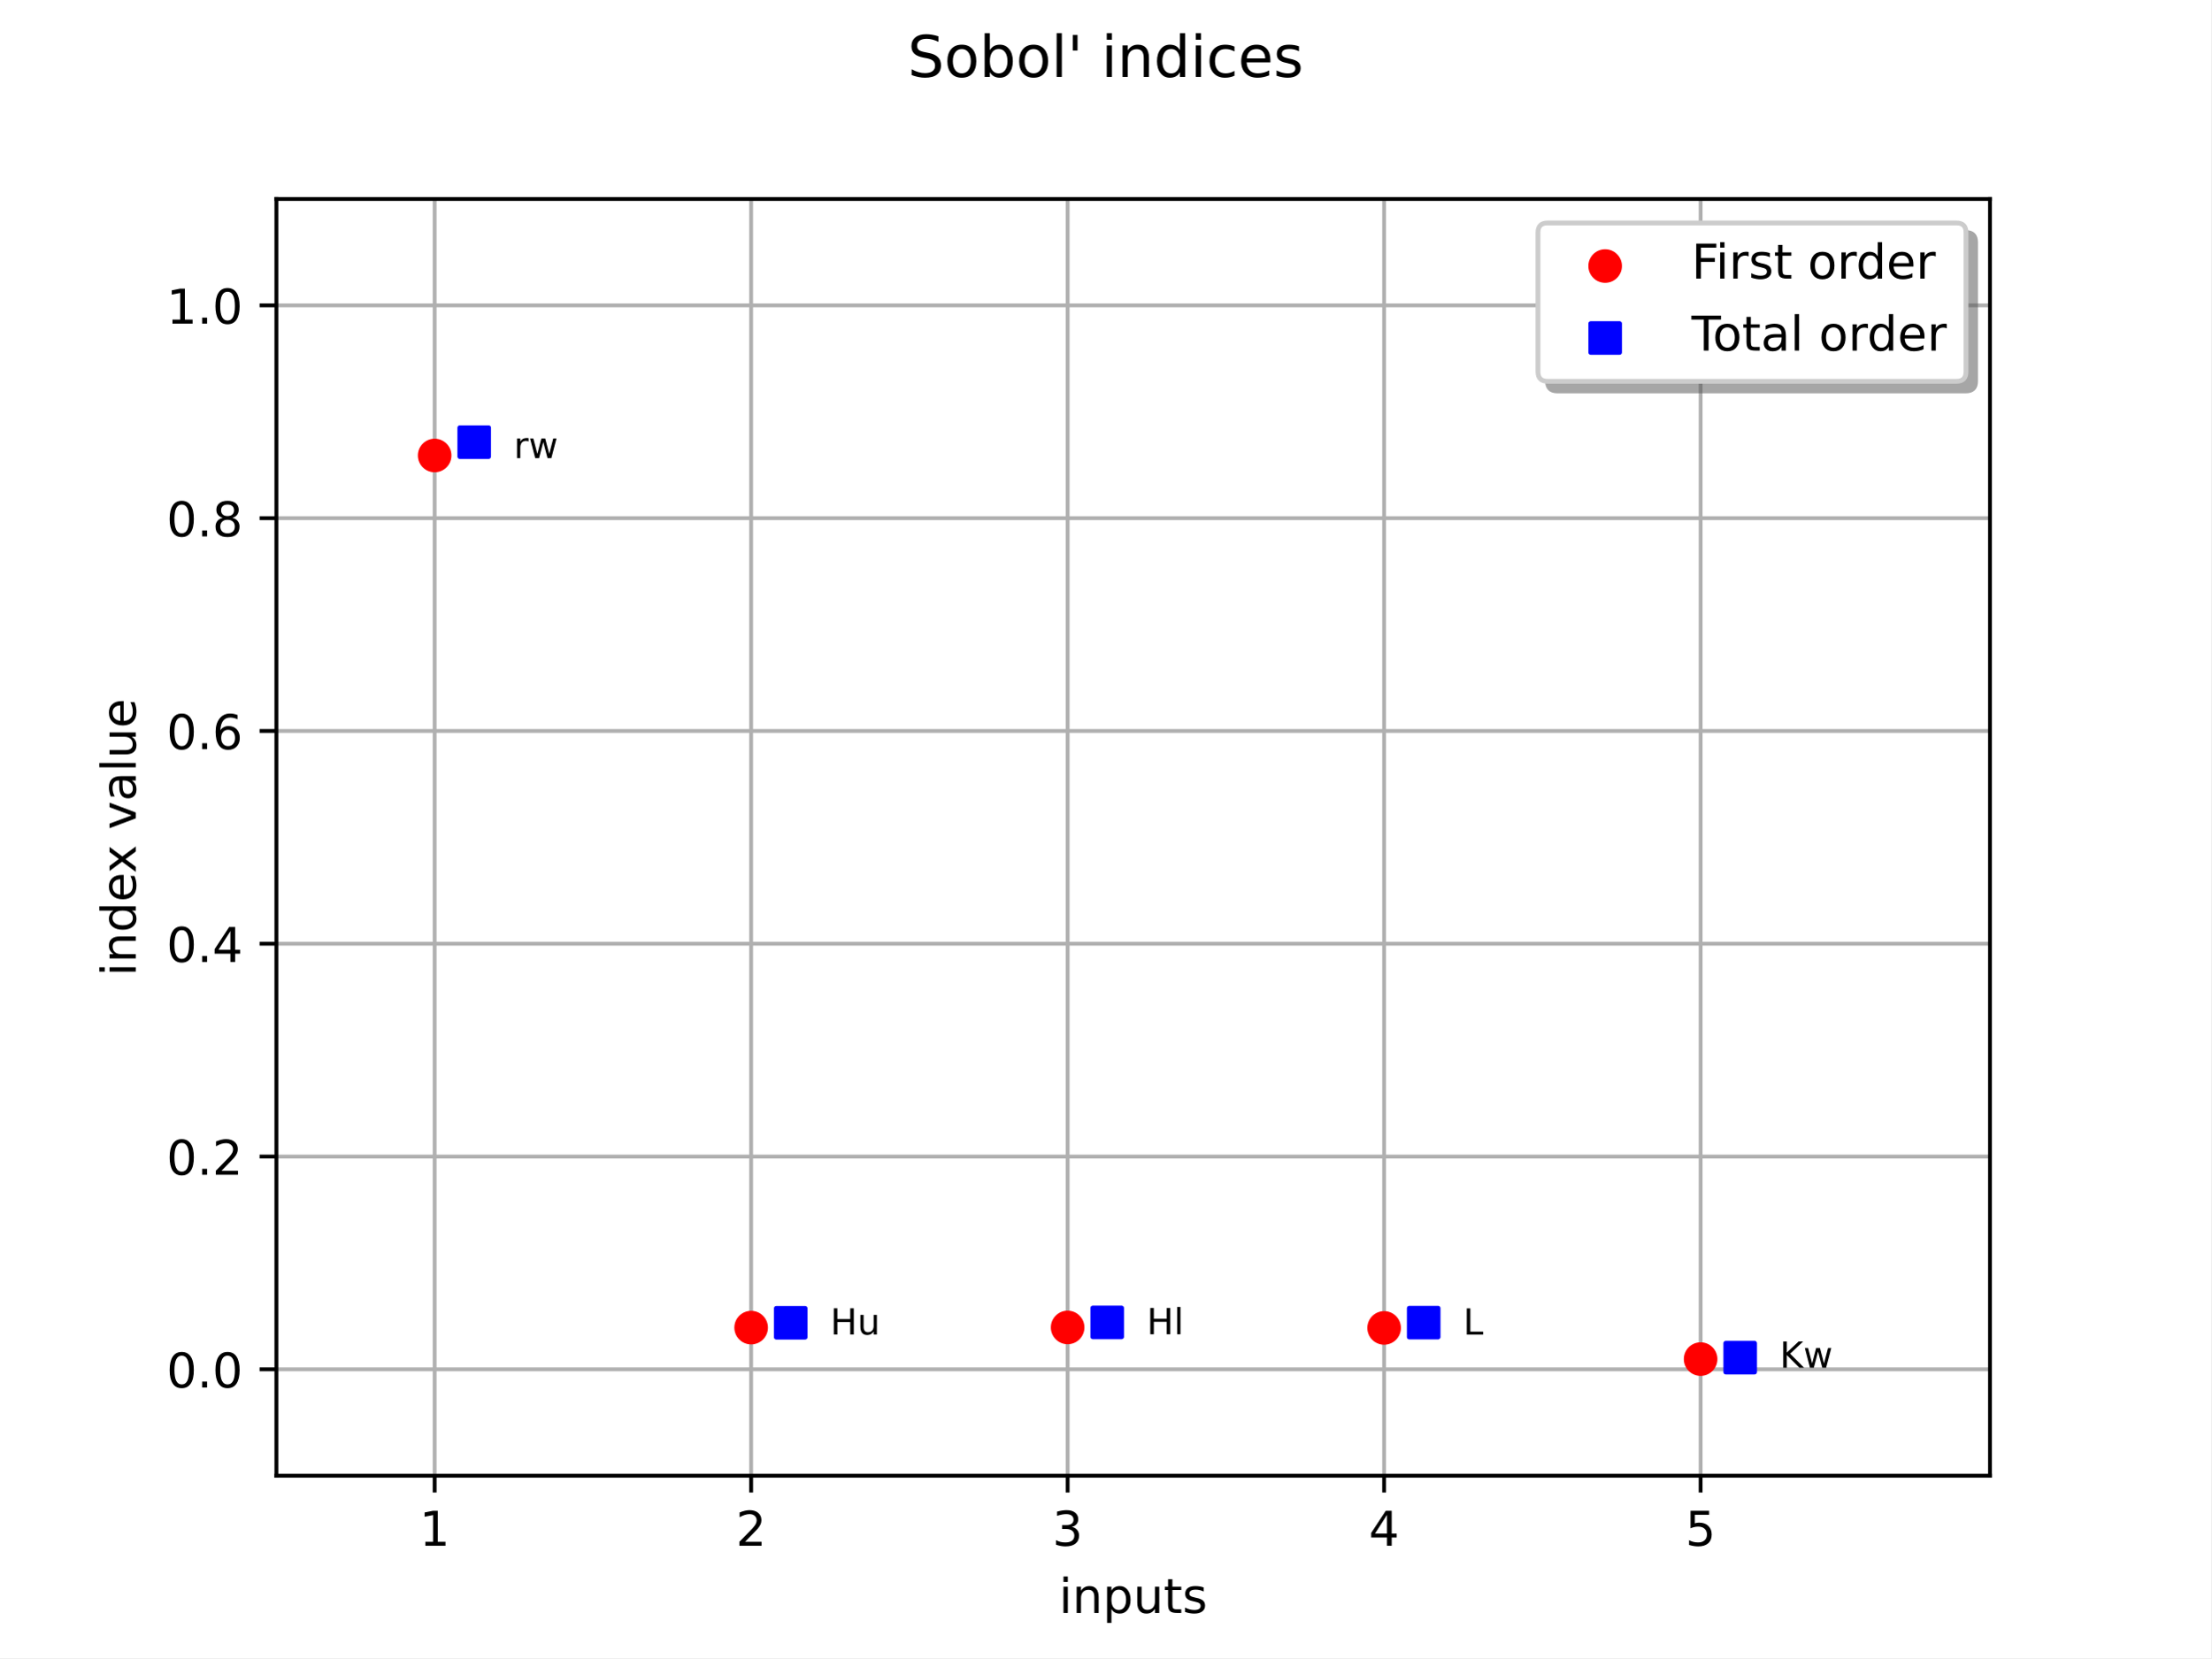
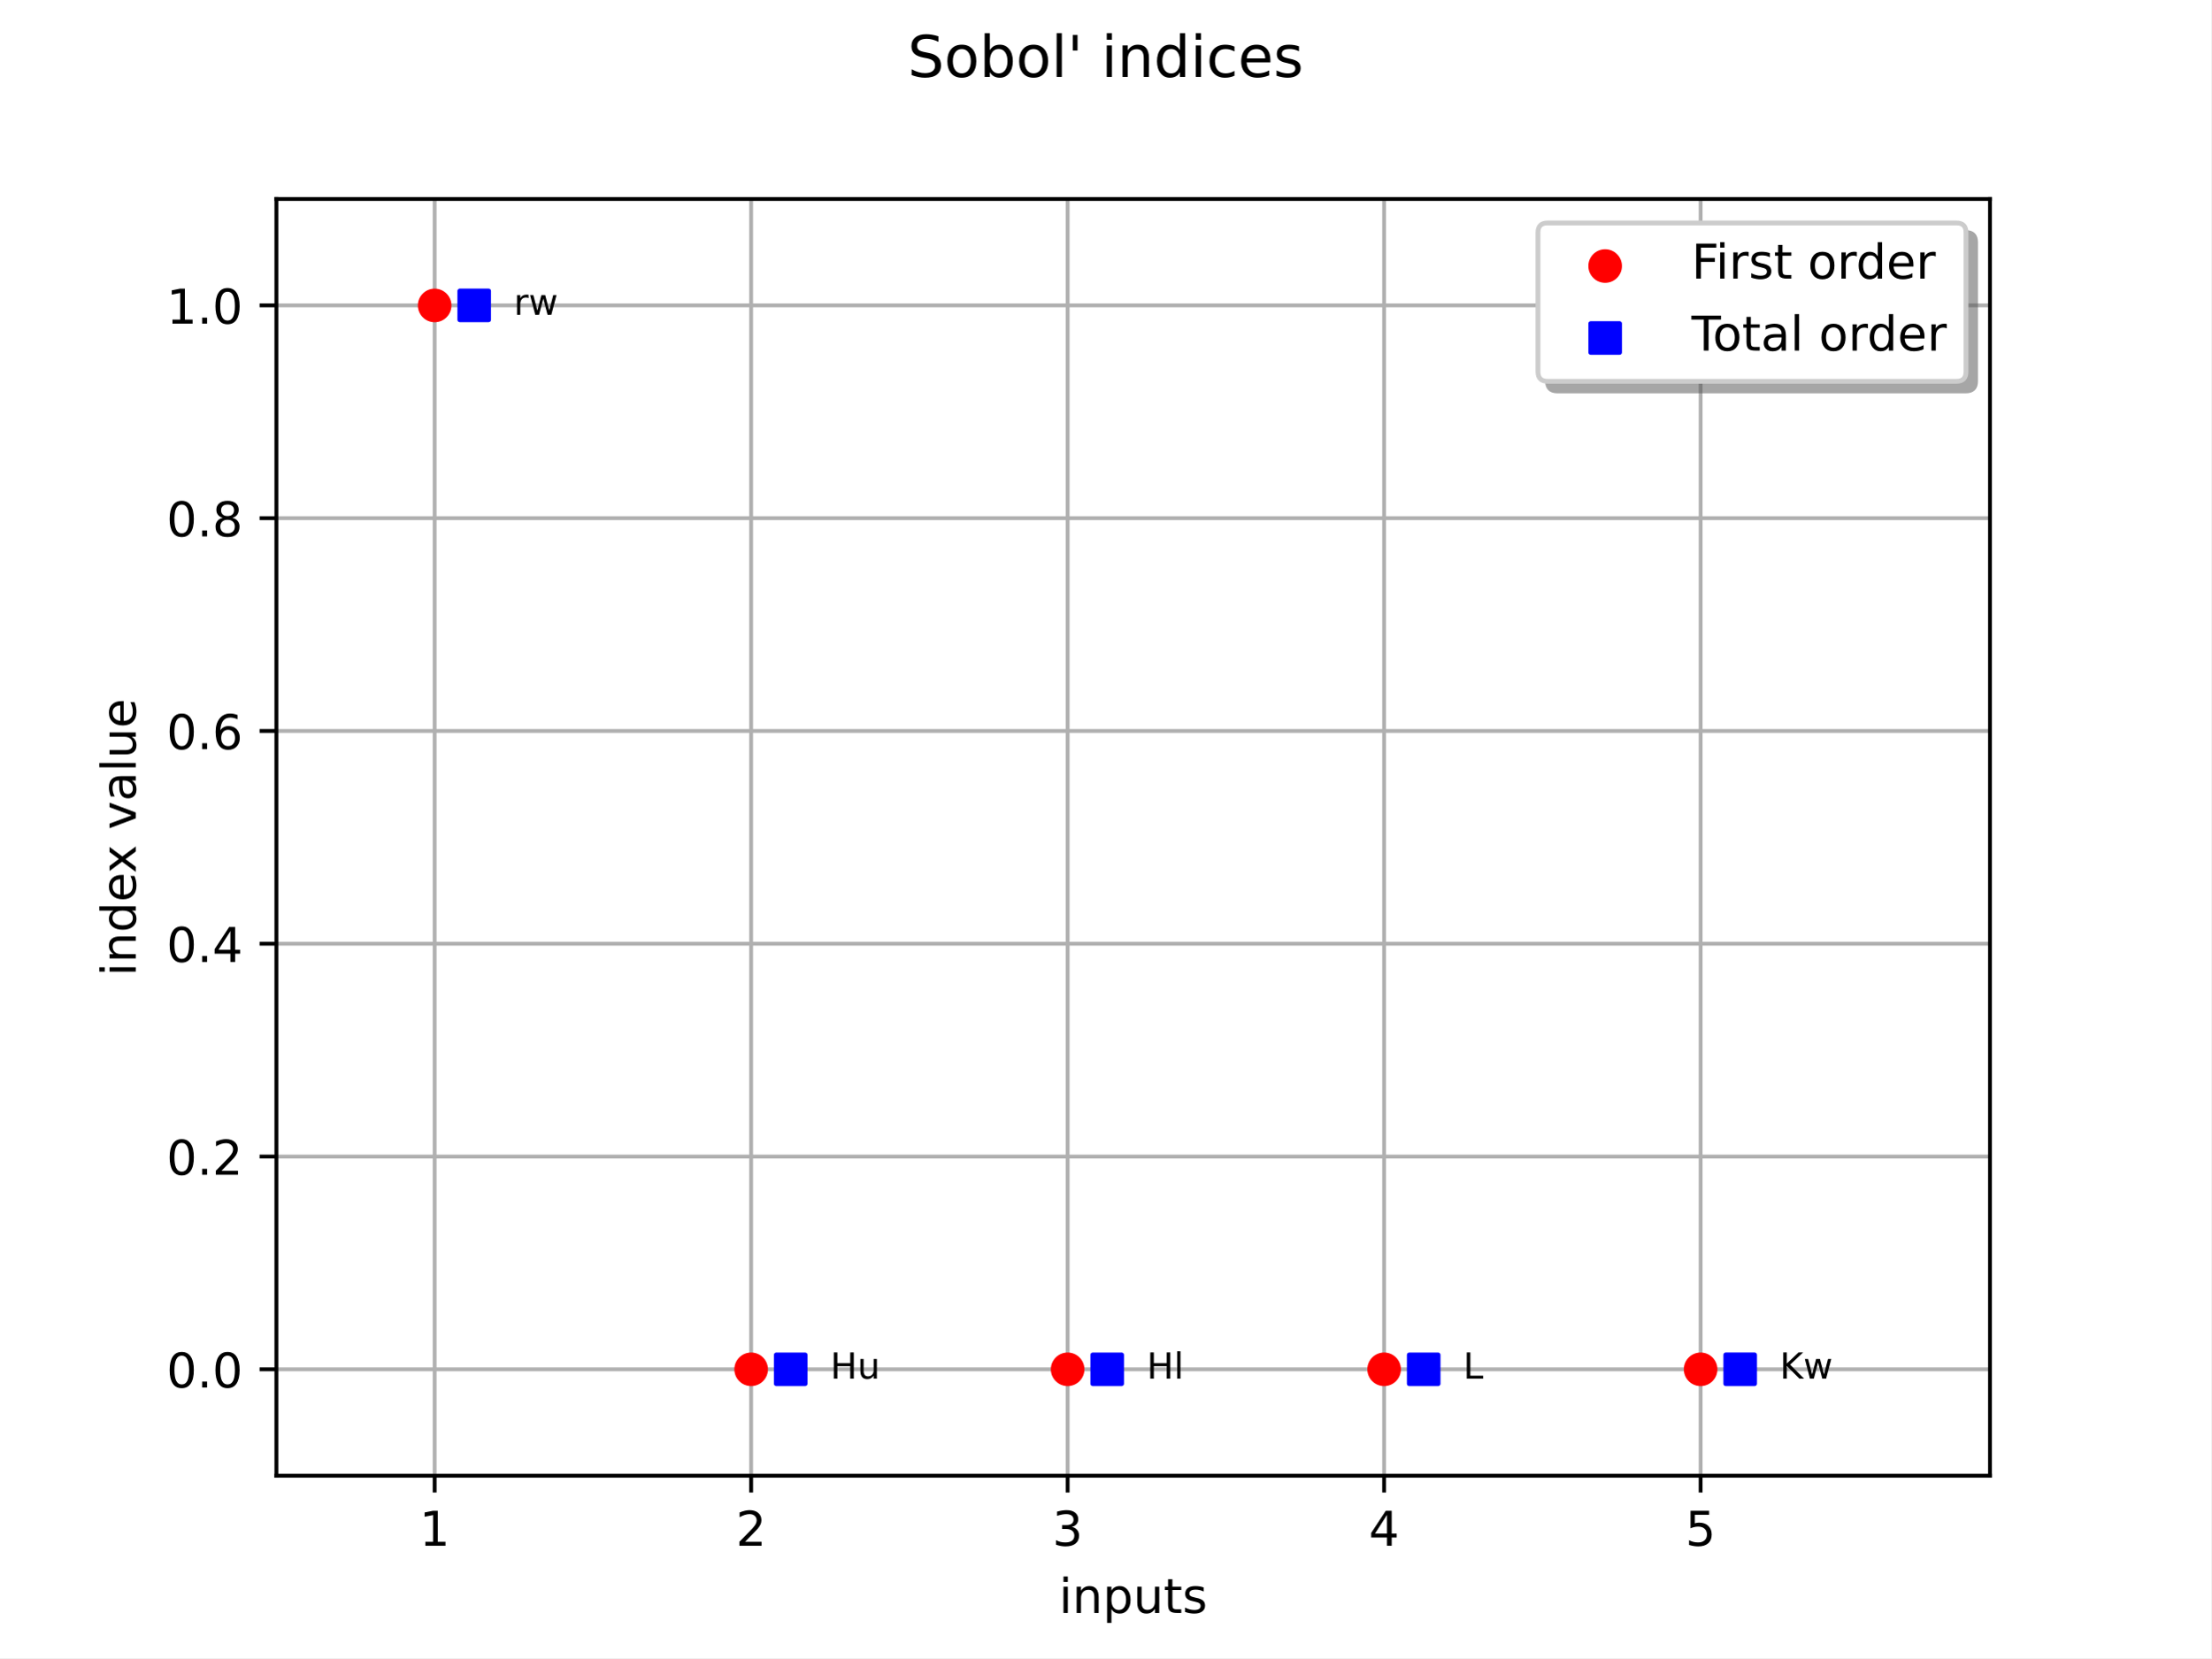
<svg xmlns="http://www.w3.org/2000/svg" xmlns:xlink="http://www.w3.org/1999/xlink" width="460.8pt" height="345.6pt" viewBox="0 0 460.8 345.6" version="1.1">
  <defs>
    <style type="text/css">*{stroke-linejoin: round; stroke-linecap: butt}</style>
  </defs>
  <g id="figure_1">
    <g id="patch_1">
      <path d="M 0 345.6  L 460.8 345.6  L 460.8 0  L 0 0  z " style="fill: #ffffff" />
    </g>
    <g id="axes_1">
      <g id="patch_2">
        <path d="M 57.6 307.584  L 414.72 307.584  L 414.72 41.472  L 57.6 41.472  z " style="fill: #ffffff" />
      </g>
      <g id="matplotlib.axis_1">
        <g id="xtick_1">
          <g id="line2d_1">
            <path d="M 90.579 307.584  L 90.579 41.472  " clip-path="url(#pece686282c)" style="fill: none; stroke: #b0b0b0; stroke-width: 0.8; stroke-linecap: square" />
          </g>
          <g id="line2d_2">
            <defs>
              <path id="m4a92d99fee" d="M 0 0  L 0 3.5  " style="stroke: #000000; stroke-width: 0.8" />
            </defs>
            <g>
              <use xlink:href="#m4a92d99fee" x="90.579" y="307.584" style="stroke: #000000; stroke-width: 0.8" />
            </g>
          </g>
          <g id="text_1">
            <g transform="translate(87.39817 322.1817) scale(0.1 -0.1)">
              <defs>
                <path id="DejaVuSans-14" d="M 794 531  L 1825 531  L 1825 4091  L 703 3866  L 703 4441  L 1819 4666  L 2450 4666  L 2450 531  L 3481 531  L 3481 0  L 794 0  L 794 531  z " transform="scale(0.015625)" />
              </defs>
              <use xlink:href="#DejaVuSans-14" />
            </g>
          </g>
        </g>
        <g id="xtick_2">
          <g id="line2d_3">
            <path d="M 156.538 307.584  L 156.538 41.472  " clip-path="url(#pece686282c)" style="fill: none; stroke: #b0b0b0; stroke-width: 0.8; stroke-linecap: square" />
          </g>
          <g id="line2d_4">
            <g>
              <use xlink:href="#m4a92d99fee" x="156.538" y="307.584" style="stroke: #000000; stroke-width: 0.8" />
            </g>
          </g>
          <g id="text_2">
            <g transform="translate(153.357 322.1817) scale(0.1 -0.1)">
              <defs>
                <path id="DejaVuSans-15" d="M 1228 531  L 3431 531  L 3431 0  L 469 0  L 469 531  Q 828 903 1448 1529  Q 2069 2156 2228 2338  Q 2531 2678 2651 2914  Q 2772 3150 2772 3378  Q 2772 3750 2511 3984  Q 2250 4219 1831 4219  Q 1534 4219 1204 4116  Q 875 4013 500 3803  L 500 4441  Q 881 4594 1212 4672  Q 1544 4750 1819 4750  Q 2544 4750 2975 4387  Q 3406 4025 3406 3419  Q 3406 3131 3298 2873  Q 3191 2616 2906 2266  Q 2828 2175 2409 1742  Q 1991 1309 1228 531  z " transform="scale(0.015625)" />
              </defs>
              <use xlink:href="#DejaVuSans-15" />
            </g>
          </g>
        </g>
        <g id="xtick_3">
          <g id="line2d_5">
            <path d="M 222.497 307.584  L 222.497 41.472  " clip-path="url(#pece686282c)" style="fill: none; stroke: #b0b0b0; stroke-width: 0.8; stroke-linecap: square" />
          </g>
          <g id="line2d_6">
            <g>
              <use xlink:href="#m4a92d99fee" x="222.497" y="307.584" style="stroke: #000000; stroke-width: 0.8" />
            </g>
          </g>
          <g id="text_3">
            <g transform="translate(219.3158 322.1817) scale(0.1 -0.1)">
              <defs>
                <path id="DejaVuSans-16" d="M 2597 2516  Q 3050 2419 3304 2112  Q 3559 1806 3559 1356  Q 3559 666 3084 287  Q 2609 -91 1734 -91  Q 1441 -91 1130 -33  Q 819 25 488 141  L 488 750  Q 750 597 1062 519  Q 1375 441 1716 441  Q 2309 441 2620 675  Q 2931 909 2931 1356  Q 2931 1769 2642 2001  Q 2353 2234 1838 2234  L 1294 2234  L 1294 2753  L 1863 2753  Q 2328 2753 2575 2939  Q 2822 3125 2822 3475  Q 2822 3834 2567 4026  Q 2313 4219 1838 4219  Q 1578 4219 1281 4162  Q 984 4106 628 3988  L 628 4550  Q 988 4650 1302 4700  Q 1616 4750 1894 4750  Q 2613 4750 3031 4423  Q 3450 4097 3450 3541  Q 3450 3153 3228 2886  Q 3006 2619 2597 2516  z " transform="scale(0.015625)" />
              </defs>
              <use xlink:href="#DejaVuSans-16" />
            </g>
          </g>
        </g>
        <g id="xtick_4">
          <g id="line2d_7">
            <path d="M 288.456 307.584  L 288.456 41.472  " clip-path="url(#pece686282c)" style="fill: none; stroke: #b0b0b0; stroke-width: 0.8; stroke-linecap: square" />
          </g>
          <g id="line2d_8">
            <g>
              <use xlink:href="#m4a92d99fee" x="288.456" y="307.584" style="stroke: #000000; stroke-width: 0.8" />
            </g>
          </g>
          <g id="text_4">
            <g transform="translate(285.2747 322.1817) scale(0.1 -0.1)">
              <defs>
                <path id="DejaVuSans-17" d="M 2419 4116  L 825 1625  L 2419 1625  L 2419 4116  z M 2253 4666  L 3047 4666  L 3047 1625  L 3713 1625  L 3713 1100  L 3047 1100  L 3047 0  L 2419 0  L 2419 1100  L 313 1100  L 313 1709  L 2253 4666  z " transform="scale(0.015625)" />
              </defs>
              <use xlink:href="#DejaVuSans-17" />
            </g>
          </g>
        </g>
        <g id="xtick_5">
          <g id="line2d_9">
            <path d="M 354.415 307.584  L 354.415 41.472  " clip-path="url(#pece686282c)" style="fill: none; stroke: #b0b0b0; stroke-width: 0.8; stroke-linecap: square" />
          </g>
          <g id="line2d_10">
            <g>
              <use xlink:href="#m4a92d99fee" x="354.415" y="307.584" style="stroke: #000000; stroke-width: 0.8" />
            </g>
          </g>
          <g id="text_5">
            <g transform="translate(351.2335 322.1817) scale(0.1 -0.1)">
              <defs>
                <path id="DejaVuSans-18" d="M 691 4666  L 3169 4666  L 3169 4134  L 1269 4134  L 1269 2991  Q 1406 3038 1543 3061  Q 1681 3084 1819 3084  Q 2600 3084 3056 2656  Q 3513 2228 3513 1497  Q 3513 744 3044 326  Q 2575 -91 1722 -91  Q 1428 -91 1123 -41  Q 819 9 494 109  L 494 744  Q 775 591 1075 516  Q 1375 441 1709 441  Q 2250 441 2565 725  Q 2881 1009 2881 1497  Q 2881 1984 2565 2268  Q 2250 2553 1709 2553  Q 1456 2553 1204 2497  Q 953 2441 691 2322  L 691 4666  z " transform="scale(0.015625)" />
              </defs>
              <use xlink:href="#DejaVuSans-18" />
            </g>
          </g>
        </g>
        <g id="text_6">
          <g transform="translate(220.6944 336.1824) scale(0.1 -0.1)">
            <defs>
              <path id="DejaVuSans-4c" d="M 603 3500  L 1178 3500  L 1178 0  L 603 0  L 603 3500  z M 603 4863  L 1178 4863  L 1178 4134  L 603 4134  L 603 4863  z " transform="scale(0.015625)" />
              <path id="DejaVuSans-51" d="M 3513 2113  L 3513 0  L 2938 0  L 2938 2094  Q 2938 2591 2744 2837  Q 2550 3084 2163 3084  Q 1697 3084 1428 2787  Q 1159 2491 1159 1978  L 1159 0  L 581 0  L 581 3500  L 1159 3500  L 1159 2956  Q 1366 3272 1645 3428  Q 1925 3584 2291 3584  Q 2894 3584 3203 3211  Q 3513 2838 3513 2113  z " transform="scale(0.015625)" />
              <path id="DejaVuSans-53" d="M 1159 525  L 1159 -1331  L 581 -1331  L 581 3500  L 1159 3500  L 1159 2969  Q 1341 3281 1617 3432  Q 1894 3584 2278 3584  Q 2916 3584 3314 3078  Q 3713 2572 3713 1747  Q 3713 922 3314 415  Q 2916 -91 2278 -91  Q 1894 -91 1617 61  Q 1341 213 1159 525  z M 3116 1747  Q 3116 2381 2855 2742  Q 2594 3103 2138 3103  Q 1681 3103 1420 2742  Q 1159 2381 1159 1747  Q 1159 1113 1420 752  Q 1681 391 2138 391  Q 2594 391 2855 752  Q 3116 1113 3116 1747  z " transform="scale(0.015625)" />
              <path id="DejaVuSans-58" d="M 544 1381  L 544 3500  L 1119 3500  L 1119 1403  Q 1119 906 1312 657  Q 1506 409 1894 409  Q 2359 409 2629 706  Q 2900 1003 2900 1516  L 2900 3500  L 3475 3500  L 3475 0  L 2900 0  L 2900 538  Q 2691 219 2414 64  Q 2138 -91 1772 -91  Q 1169 -91 856 284  Q 544 659 544 1381  z M 1991 3584  L 1991 3584  z " transform="scale(0.015625)" />
              <path id="DejaVuSans-57" d="M 1172 4494  L 1172 3500  L 2356 3500  L 2356 3053  L 1172 3053  L 1172 1153  Q 1172 725 1289 603  Q 1406 481 1766 481  L 2356 481  L 2356 0  L 1766 0  Q 1100 0 847 248  Q 594 497 594 1153  L 594 3053  L 172 3053  L 172 3500  L 594 3500  L 594 4494  L 1172 4494  z " transform="scale(0.015625)" />
              <path id="DejaVuSans-56" d="M 2834 3397  L 2834 2853  Q 2591 2978 2328 3040  Q 2066 3103 1784 3103  Q 1356 3103 1142 2972  Q 928 2841 928 2578  Q 928 2378 1081 2264  Q 1234 2150 1697 2047  L 1894 2003  Q 2506 1872 2764 1633  Q 3022 1394 3022 966  Q 3022 478 2636 193  Q 2250 -91 1575 -91  Q 1294 -91 989 -36  Q 684 19 347 128  L 347 722  Q 666 556 975 473  Q 1284 391 1588 391  Q 1994 391 2212 530  Q 2431 669 2431 922  Q 2431 1156 2273 1281  Q 2116 1406 1581 1522  L 1381 1569  Q 847 1681 609 1914  Q 372 2147 372 2553  Q 372 3047 722 3315  Q 1072 3584 1716 3584  Q 2034 3584 2315 3537  Q 2597 3491 2834 3397  z " transform="scale(0.015625)" />
            </defs>
            <use xlink:href="#DejaVuSans-4c" />
            <use xlink:href="#DejaVuSans-51" transform="translate(27.78125 0)" />
            <use xlink:href="#DejaVuSans-53" transform="translate(91.15625 0)" />
            <use xlink:href="#DejaVuSans-58" transform="translate(154.6406 0)" />
            <use xlink:href="#DejaVuSans-57" transform="translate(218.0156 0)" />
            <use xlink:href="#DejaVuSans-56" transform="translate(257.2188 0)" />
          </g>
        </g>
      </g>
      <g id="matplotlib.axis_2">
        <g id="ytick_1">
          <g id="line2d_11">
            <path d="M 57.6 285.408  L 414.72 285.408  " clip-path="url(#pece686282c)" style="fill: none; stroke: #b0b0b0; stroke-width: 0.8; stroke-linecap: square" />
          </g>
          <g id="line2d_12">
            <defs>
              <path id="mb3cb5c074b" d="M 0 0  L -3.5 0  " style="stroke: #000000; stroke-width: 0.8" />
            </defs>
            <g>
              <use xlink:href="#mb3cb5c074b" x="57.6" y="285.408" style="stroke: #000000; stroke-width: 0.8" />
            </g>
          </g>
          <g id="text_7">
            <g transform="translate(34.69687 289.2068) scale(0.1 -0.1)">
              <defs>
                <path id="DejaVuSans-13" d="M 2034 4250  Q 1547 4250 1301 3770  Q 1056 3291 1056 2328  Q 1056 1369 1301 889  Q 1547 409 2034 409  Q 2525 409 2770 889  Q 3016 1369 3016 2328  Q 3016 3291 2770 3770  Q 2525 4250 2034 4250  z M 2034 4750  Q 2819 4750 3233 4129  Q 3647 3509 3647 2328  Q 3647 1150 3233 529  Q 2819 -91 2034 -91  Q 1250 -91 836 529  Q 422 1150 422 2328  Q 422 3509 836 4129  Q 1250 4750 2034 4750  z " transform="scale(0.015625)" />
                <path id="DejaVuSans-11" d="M 684 794  L 1344 794  L 1344 0  L 684 0  L 684 794  z " transform="scale(0.015625)" />
              </defs>
              <use xlink:href="#DejaVuSans-13" />
              <use xlink:href="#DejaVuSans-11" transform="translate(63.625 0)" />
              <use xlink:href="#DejaVuSans-13" transform="translate(95.40625 0)" />
            </g>
          </g>
        </g>
        <g id="ytick_2">
          <g id="line2d_13">
            <path d="M 57.6 241.056  L 414.72 241.056  " clip-path="url(#pece686282c)" style="fill: none; stroke: #b0b0b0; stroke-width: 0.8; stroke-linecap: square" />
          </g>
          <g id="line2d_14">
            <g>
              <use xlink:href="#mb3cb5c074b" x="57.6" y="241.056" style="stroke: #000000; stroke-width: 0.8" />
            </g>
          </g>
          <g id="text_8">
            <g transform="translate(34.69687 244.8548) scale(0.1 -0.1)">
              <use xlink:href="#DejaVuSans-13" />
              <use xlink:href="#DejaVuSans-11" transform="translate(63.625 0)" />
              <use xlink:href="#DejaVuSans-15" transform="translate(95.40625 0)" />
            </g>
          </g>
        </g>
        <g id="ytick_3">
          <g id="line2d_15">
            <path d="M 57.6 196.704  L 414.72 196.704  " clip-path="url(#pece686282c)" style="fill: none; stroke: #b0b0b0; stroke-width: 0.8; stroke-linecap: square" />
          </g>
          <g id="line2d_16">
            <g>
              <use xlink:href="#mb3cb5c074b" x="57.6" y="196.704" style="stroke: #000000; stroke-width: 0.8" />
            </g>
          </g>
          <g id="text_9">
            <g transform="translate(34.69687 200.5028) scale(0.1 -0.1)">
              <use xlink:href="#DejaVuSans-13" />
              <use xlink:href="#DejaVuSans-11" transform="translate(63.625 0)" />
              <use xlink:href="#DejaVuSans-17" transform="translate(95.40625 0)" />
            </g>
          </g>
        </g>
        <g id="ytick_4">
          <g id="line2d_17">
            <path d="M 57.6 152.352  L 414.72 152.352  " clip-path="url(#pece686282c)" style="fill: none; stroke: #b0b0b0; stroke-width: 0.8; stroke-linecap: square" />
          </g>
          <g id="line2d_18">
            <g>
              <use xlink:href="#mb3cb5c074b" x="57.6" y="152.352" style="stroke: #000000; stroke-width: 0.8" />
            </g>
          </g>
          <g id="text_10">
            <g transform="translate(34.69687 156.1508) scale(0.1 -0.1)">
              <defs>
                <path id="DejaVuSans-19" d="M 2113 2584  Q 1688 2584 1439 2293  Q 1191 2003 1191 1497  Q 1191 994 1439 701  Q 1688 409 2113 409  Q 2538 409 2786 701  Q 3034 994 3034 1497  Q 3034 2003 2786 2293  Q 2538 2584 2113 2584  z M 3366 4563  L 3366 3988  Q 3128 4100 2886 4159  Q 2644 4219 2406 4219  Q 1781 4219 1451 3797  Q 1122 3375 1075 2522  Q 1259 2794 1537 2939  Q 1816 3084 2150 3084  Q 2853 3084 3261 2657  Q 3669 2231 3669 1497  Q 3669 778 3244 343  Q 2819 -91 2113 -91  Q 1303 -91 875 529  Q 447 1150 447 2328  Q 447 3434 972 4092  Q 1497 4750 2381 4750  Q 2619 4750 2861 4703  Q 3103 4656 3366 4563  z " transform="scale(0.015625)" />
              </defs>
              <use xlink:href="#DejaVuSans-13" />
              <use xlink:href="#DejaVuSans-11" transform="translate(63.625 0)" />
              <use xlink:href="#DejaVuSans-19" transform="translate(95.40625 0)" />
            </g>
          </g>
        </g>
        <g id="ytick_5">
          <g id="line2d_19">
            <path d="M 57.6 108  L 414.72 108  " clip-path="url(#pece686282c)" style="fill: none; stroke: #b0b0b0; stroke-width: 0.8; stroke-linecap: square" />
          </g>
          <g id="line2d_20">
            <g>
              <use xlink:href="#mb3cb5c074b" x="57.6" y="108" style="stroke: #000000; stroke-width: 0.8" />
            </g>
          </g>
          <g id="text_11">
            <g transform="translate(34.69687 111.7988) scale(0.1 -0.1)">
              <defs>
                <path id="DejaVuSans-1b" d="M 2034 2216  Q 1584 2216 1326 1975  Q 1069 1734 1069 1313  Q 1069 891 1326 650  Q 1584 409 2034 409  Q 2484 409 2743 651  Q 3003 894 3003 1313  Q 3003 1734 2745 1975  Q 2488 2216 2034 2216  z M 1403 2484  Q 997 2584 770 2862  Q 544 3141 544 3541  Q 544 4100 942 4425  Q 1341 4750 2034 4750  Q 2731 4750 3128 4425  Q 3525 4100 3525 3541  Q 3525 3141 3298 2862  Q 3072 2584 2669 2484  Q 3125 2378 3379 2068  Q 3634 1759 3634 1313  Q 3634 634 3220 271  Q 2806 -91 2034 -91  Q 1263 -91 848 271  Q 434 634 434 1313  Q 434 1759 690 2068  Q 947 2378 1403 2484  z M 1172 3481  Q 1172 3119 1398 2916  Q 1625 2713 2034 2713  Q 2441 2713 2670 2916  Q 2900 3119 2900 3481  Q 2900 3844 2670 4047  Q 2441 4250 2034 4250  Q 1625 4250 1398 4047  Q 1172 3844 1172 3481  z " transform="scale(0.015625)" />
              </defs>
              <use xlink:href="#DejaVuSans-13" />
              <use xlink:href="#DejaVuSans-11" transform="translate(63.625 0)" />
              <use xlink:href="#DejaVuSans-1b" transform="translate(95.40625 0)" />
            </g>
          </g>
        </g>
        <g id="ytick_6">
          <g id="line2d_21">
            <path d="M 57.6 63.648  L 414.72 63.648  " clip-path="url(#pece686282c)" style="fill: none; stroke: #b0b0b0; stroke-width: 0.8; stroke-linecap: square" />
          </g>
          <g id="line2d_22">
            <g>
              <use xlink:href="#mb3cb5c074b" x="57.6" y="63.648" style="stroke: #000000; stroke-width: 0.8" />
            </g>
          </g>
          <g id="text_12">
            <g transform="translate(34.69687 67.44683) scale(0.1 -0.1)">
              <use xlink:href="#DejaVuSans-14" />
              <use xlink:href="#DejaVuSans-11" transform="translate(63.625 0)" />
              <use xlink:href="#DejaVuSans-13" transform="translate(95.40625 0)" />
            </g>
          </g>
        </g>
        <g id="text_13">
          <g transform="translate(28.29453 203.4553) rotate(-90) scale(0.1 -0.1)">
            <defs>
              <path id="DejaVuSans-47" d="M 2906 2969  L 2906 4863  L 3481 4863  L 3481 0  L 2906 0  L 2906 525  Q 2725 213 2448 61  Q 2172 -91 1784 -91  Q 1150 -91 751 415  Q 353 922 353 1747  Q 353 2572 751 3078  Q 1150 3584 1784 3584  Q 2172 3584 2448 3432  Q 2725 3281 2906 2969  z M 947 1747  Q 947 1113 1208 752  Q 1469 391 1925 391  Q 2381 391 2643 752  Q 2906 1113 2906 1747  Q 2906 2381 2643 2742  Q 2381 3103 1925 3103  Q 1469 3103 1208 2742  Q 947 2381 947 1747  z " transform="scale(0.015625)" />
              <path id="DejaVuSans-48" d="M 3597 1894  L 3597 1613  L 953 1613  Q 991 1019 1311 708  Q 1631 397 2203 397  Q 2534 397 2845 478  Q 3156 559 3463 722  L 3463 178  Q 3153 47 2828 -22  Q 2503 -91 2169 -91  Q 1331 -91 842 396  Q 353 884 353 1716  Q 353 2575 817 3079  Q 1281 3584 2069 3584  Q 2775 3584 3186 3129  Q 3597 2675 3597 1894  z M 3022 2063  Q 3016 2534 2758 2815  Q 2500 3097 2075 3097  Q 1594 3097 1305 2825  Q 1016 2553 972 2059  L 3022 2063  z " transform="scale(0.015625)" />
              <path id="DejaVuSans-5b" d="M 3513 3500  L 2247 1797  L 3578 0  L 2900 0  L 1881 1375  L 863 0  L 184 0  L 1544 1831  L 300 3500  L 978 3500  L 1906 2253  L 2834 3500  L 3513 3500  z " transform="scale(0.015625)" />
              <path id="DejaVuSans-3" transform="scale(0.015625)" />
              <path id="DejaVuSans-59" d="M 191 3500  L 800 3500  L 1894 563  L 2988 3500  L 3597 3500  L 2284 0  L 1503 0  L 191 3500  z " transform="scale(0.015625)" />
              <path id="DejaVuSans-44" d="M 2194 1759  Q 1497 1759 1228 1600  Q 959 1441 959 1056  Q 959 750 1161 570  Q 1363 391 1709 391  Q 2188 391 2477 730  Q 2766 1069 2766 1631  L 2766 1759  L 2194 1759  z M 3341 1997  L 3341 0  L 2766 0  L 2766 531  Q 2569 213 2275 61  Q 1981 -91 1556 -91  Q 1019 -91 701 211  Q 384 513 384 1019  Q 384 1609 779 1909  Q 1175 2209 1959 2209  L 2766 2209  L 2766 2266  Q 2766 2663 2505 2880  Q 2244 3097 1772 3097  Q 1472 3097 1187 3025  Q 903 2953 641 2809  L 641 3341  Q 956 3463 1253 3523  Q 1550 3584 1831 3584  Q 2591 3584 2966 3190  Q 3341 2797 3341 1997  z " transform="scale(0.015625)" />
              <path id="DejaVuSans-4f" d="M 603 4863  L 1178 4863  L 1178 0  L 603 0  L 603 4863  z " transform="scale(0.015625)" />
            </defs>
            <use xlink:href="#DejaVuSans-4c" />
            <use xlink:href="#DejaVuSans-51" transform="translate(27.78125 0)" />
            <use xlink:href="#DejaVuSans-47" transform="translate(91.15625 0)" />
            <use xlink:href="#DejaVuSans-48" transform="translate(154.6406 0)" />
            <use xlink:href="#DejaVuSans-5b" transform="translate(214.4219 0)" />
            <use xlink:href="#DejaVuSans-3" transform="translate(273.6094 0)" />
            <use xlink:href="#DejaVuSans-59" transform="translate(305.3906 0)" />
            <use xlink:href="#DejaVuSans-44" transform="translate(364.5781 0)" />
            <use xlink:href="#DejaVuSans-4f" transform="translate(425.8594 0)" />
            <use xlink:href="#DejaVuSans-58" transform="translate(453.6406 0)" />
            <use xlink:href="#DejaVuSans-48" transform="translate(517.0156 0)" />
          </g>
        </g>
      </g>
      <g id="PathCollection_1">
        <defs>
          <path id="m503bb3c4c9" d="M 0 3  C 0.796 3 1.559 2.684 2.121 2.121  C 2.684 1.559 3 0.796 3 0  C 3 -0.796 2.684 -1.559 2.121 -2.121  C 1.559 -2.684 0.796 -3 0 -3  C -0.796 -3 -1.559 -2.684 -2.121 -2.121  C -2.684 -1.559 -3 -0.796 -3 0  C -3 0.796 -2.684 1.559 -2.121 2.121  C -1.559 2.684 -0.796 3 0 3  z " style="stroke: #ff0000" />
        </defs>
        <g clip-path="url(#pece686282c)">
-           <use xlink:href="#m503bb3c4c9" x="90.579" y="94.936" style="fill: #ff0000; stroke: #ff0000" />
-           <use xlink:href="#m503bb3c4c9" x="156.538" y="276.718" style="fill: #ff0000; stroke: #ff0000" />
-           <use xlink:href="#m503bb3c4c9" x="222.497" y="276.68" style="fill: #ff0000; stroke: #ff0000" />
-           <use xlink:href="#m503bb3c4c9" x="288.456" y="276.781" style="fill: #ff0000; stroke: #ff0000" />
-           <use xlink:href="#m503bb3c4c9" x="354.415" y="283.278" style="fill: #ff0000; stroke: #ff0000" />
+           <use xlink:href="#m503bb3c4c9" x="90.579" y="63.661" style="fill: #ff0000; stroke: #ff0000" />
+           <use xlink:href="#m503bb3c4c9" x="156.538" y="285.407" style="fill: #ff0000; stroke: #ff0000" />
+           <use xlink:href="#m503bb3c4c9" x="222.497" y="285.407" style="fill: #ff0000; stroke: #ff0000" />
+           <use xlink:href="#m503bb3c4c9" x="288.456" y="285.407" style="fill: #ff0000; stroke: #ff0000" />
+           <use xlink:href="#m503bb3c4c9" x="354.415" y="285.408" style="fill: #ff0000; stroke: #ff0000" />
        </g>
      </g>
      <g id="PathCollection_2">
        <defs>
          <path id="md396d9fd09" d="M -3 3  L 3 3  L 3 -3  L -3 -3  z " style="stroke: #0000ff" />
        </defs>
        <g clip-path="url(#pece686282c)">
-           <use xlink:href="#md396d9fd09" x="98.824" y="92.152" style="fill: #0000ff; stroke: #0000ff" />
-           <use xlink:href="#md396d9fd09" x="164.783" y="275.703" style="fill: #0000ff; stroke: #0000ff" />
-           <use xlink:href="#md396d9fd09" x="230.742" y="275.63" style="fill: #0000ff; stroke: #0000ff" />
-           <use xlink:href="#md396d9fd09" x="296.701" y="275.673" style="fill: #0000ff; stroke: #0000ff" />
-           <use xlink:href="#md396d9fd09" x="362.66" y="282.977" style="fill: #0000ff; stroke: #0000ff" />
+           <use xlink:href="#md396d9fd09" x="98.824" y="63.65" style="fill: #0000ff; stroke: #0000ff" />
+           <use xlink:href="#md396d9fd09" x="164.783" y="285.406" style="fill: #0000ff; stroke: #0000ff" />
+           <use xlink:href="#md396d9fd09" x="230.742" y="285.405" style="fill: #0000ff; stroke: #0000ff" />
+           <use xlink:href="#md396d9fd09" x="296.701" y="285.407" style="fill: #0000ff; stroke: #0000ff" />
+           <use xlink:href="#md396d9fd09" x="362.66" y="285.402" style="fill: #0000ff; stroke: #0000ff" />
        </g>
      </g>
      <g id="text_14">
-         <g transform="translate(107.0691 95.49237) scale(0.075 -0.075)">
+         <g transform="translate(107.0691 65.60399) scale(0.075 -0.075)">
          <defs>
            <path id="DejaVuSans-55" d="M 2631 2963  Q 2534 3019 2420 3045  Q 2306 3072 2169 3072  Q 1681 3072 1420 2755  Q 1159 2438 1159 1844  L 1159 0  L 581 0  L 581 3500  L 1159 3500  L 1159 2956  Q 1341 3275 1631 3429  Q 1922 3584 2338 3584  Q 2397 3584 2469 3576  Q 2541 3569 2628 3553  L 2631 2963  z " transform="scale(0.015625)" />
            <path id="DejaVuSans-5a" d="M 269 3500  L 844 3500  L 1563 769  L 2278 3500  L 2956 3500  L 3675 769  L 4391 3500  L 4966 3500  L 4050 0  L 3372 0  L 2619 2869  L 1863 0  L 1184 0  L 269 3500  z " transform="scale(0.015625)" />
          </defs>
          <use xlink:href="#DejaVuSans-55" />
          <use xlink:href="#DejaVuSans-5a" transform="translate(41.10938 0)" />
        </g>
      </g>
      <g id="text_15">
-         <g transform="translate(173.028 278.1584) scale(0.075 -0.075)">
+         <g transform="translate(173.028 287.3549) scale(0.075 -0.075)">
          <defs>
            <path id="DejaVuSans-2b" d="M 628 4666  L 1259 4666  L 1259 2753  L 3553 2753  L 3553 4666  L 4184 4666  L 4184 0  L 3553 0  L 3553 2222  L 1259 2222  L 1259 0  L 628 0  L 628 4666  z " transform="scale(0.015625)" />
          </defs>
          <use xlink:href="#DejaVuSans-2b" />
          <use xlink:href="#DejaVuSans-58" transform="translate(75.20312 0)" />
        </g>
      </g>
      <g id="text_16">
-         <g transform="translate(238.9868 278.1031) scale(0.075 -0.075)">
+         <g transform="translate(238.9868 287.3545) scale(0.075 -0.075)">
          <use xlink:href="#DejaVuSans-2b" />
          <use xlink:href="#DejaVuSans-4f" transform="translate(75.20312 0)" />
        </g>
      </g>
      <g id="text_17">
-         <g transform="translate(304.9456 278.1754) scale(0.075 -0.075)">
+         <g transform="translate(304.9456 287.3551) scale(0.075 -0.075)">
          <defs>
            <path id="DejaVuSans-2f" d="M 628 4666  L 1259 4666  L 1259 531  L 3531 531  L 3531 0  L 628 0  L 628 4666  z " transform="scale(0.015625)" />
          </defs>
          <use xlink:href="#DejaVuSans-2f" />
        </g>
      </g>
      <g id="text_18">
-         <g transform="translate(370.9045 285.0755) scale(0.075 -0.075)">
+         <g transform="translate(370.9045 287.353) scale(0.075 -0.075)">
          <defs>
            <path id="DejaVuSans-2e" d="M 628 4666  L 1259 4666  L 1259 2694  L 3353 4666  L 4166 4666  L 1850 2491  L 4331 0  L 3500 0  L 1259 2247  L 1259 0  L 628 0  L 628 4666  z " transform="scale(0.015625)" />
          </defs>
          <use xlink:href="#DejaVuSans-2e" />
          <use xlink:href="#DejaVuSans-5a" transform="translate(65.57812 0)" />
        </g>
      </g>
      <g id="patch_3">
        <path d="M 57.6 307.584  L 57.6 41.472  " style="fill: none; stroke: #000000; stroke-width: 0.8; stroke-linejoin: miter; stroke-linecap: square" />
      </g>
      <g id="patch_4">
        <path d="M 414.72 307.584  L 414.72 41.472  " style="fill: none; stroke: #000000; stroke-width: 0.8; stroke-linejoin: miter; stroke-linecap: square" />
      </g>
      <g id="patch_5">
        <path d="M 57.6 307.584  L 414.72 307.584  " style="fill: none; stroke: #000000; stroke-width: 0.8; stroke-linejoin: miter; stroke-linecap: square" />
      </g>
      <g id="patch_6">
        <path d="M 57.6 41.472  L 414.72 41.472  " style="fill: none; stroke: #000000; stroke-width: 0.8; stroke-linejoin: miter; stroke-linecap: square" />
      </g>
      <g id="legend_1">
        <g id="patch_7">
          <path d="M 324.52 81.474  L 409.72 81.474  Q 411.72 81.474 411.72 79.474  L 411.72 50.472  Q 411.72 48.472 409.72 48.472  L 324.52 48.472  Q 322.52 48.472 322.52 50.472  L 322.52 79.474  Q 322.52 81.474 324.52 81.474  z " style="fill: #4d4d4d; opacity: 0.5; stroke: #4d4d4d; stroke-linejoin: miter" />
        </g>
        <g id="patch_8">
          <path d="M 322.52 79.474  L 407.72 79.474  Q 409.72 79.474 409.72 77.474  L 409.72 48.472  Q 409.72 46.472 407.72 46.472  L 322.52 46.472  Q 320.52 46.472 320.52 48.472  L 320.52 77.474  Q 320.52 79.474 322.52 79.474  z " style="fill: #ffffff; stroke: #cccccc; stroke-linejoin: miter" />
        </g>
        <g id="PathCollection_3">
          <g>
            <use xlink:href="#m503bb3c4c9" x="334.52" y="55.445" style="fill: #ff0000; stroke: #ff0000" />
          </g>
        </g>
        <g id="text_19">
          <g transform="translate(352.52 58.07044) scale(0.1 -0.1)">
            <defs>
              <path id="DejaVuSans-29" d="M 628 4666  L 3309 4666  L 3309 4134  L 1259 4134  L 1259 2759  L 3109 2759  L 3109 2228  L 1259 2228  L 1259 0  L 628 0  L 628 4666  z " transform="scale(0.015625)" />
              <path id="DejaVuSans-52" d="M 1959 3097  Q 1497 3097 1228 2736  Q 959 2375 959 1747  Q 959 1119 1226 758  Q 1494 397 1959 397  Q 2419 397 2687 759  Q 2956 1122 2956 1747  Q 2956 2369 2687 2733  Q 2419 3097 1959 3097  z M 1959 3584  Q 2709 3584 3137 3096  Q 3566 2609 3566 1747  Q 3566 888 3137 398  Q 2709 -91 1959 -91  Q 1206 -91 779 398  Q 353 888 353 1747  Q 353 2609 779 3096  Q 1206 3584 1959 3584  z " transform="scale(0.015625)" />
            </defs>
            <use xlink:href="#DejaVuSans-29" />
            <use xlink:href="#DejaVuSans-4c" transform="translate(50.23438 0)" />
            <use xlink:href="#DejaVuSans-55" transform="translate(78.01562 0)" />
            <use xlink:href="#DejaVuSans-56" transform="translate(119.125 0)" />
            <use xlink:href="#DejaVuSans-57" transform="translate(171.2188 0)" />
            <use xlink:href="#DejaVuSans-3" transform="translate(210.4219 0)" />
            <use xlink:href="#DejaVuSans-52" transform="translate(242.2031 0)" />
            <use xlink:href="#DejaVuSans-55" transform="translate(303.3906 0)" />
            <use xlink:href="#DejaVuSans-47" transform="translate(342.75 0)" />
            <use xlink:href="#DejaVuSans-48" transform="translate(406.2344 0)" />
            <use xlink:href="#DejaVuSans-55" transform="translate(467.7656 0)" />
          </g>
        </g>
        <g id="PathCollection_4">
          <g>
            <use xlink:href="#md396d9fd09" x="334.52" y="70.446" style="fill: #0000ff; stroke: #0000ff" />
          </g>
        </g>
        <g id="text_20">
          <g transform="translate(352.52 73.07122) scale(0.1 -0.1)">
            <defs>
              <path id="DejaVuSans-37" d="M -19 4666  L 3928 4666  L 3928 4134  L 2272 4134  L 2272 0  L 1638 0  L 1638 4134  L -19 4134  L -19 4666  z " transform="scale(0.015625)" />
            </defs>
            <use xlink:href="#DejaVuSans-37" />
            <use xlink:href="#DejaVuSans-52" transform="translate(44.09375 0)" />
            <use xlink:href="#DejaVuSans-57" transform="translate(105.2812 0)" />
            <use xlink:href="#DejaVuSans-44" transform="translate(144.4844 0)" />
            <use xlink:href="#DejaVuSans-4f" transform="translate(205.7656 0)" />
            <use xlink:href="#DejaVuSans-3" transform="translate(233.5469 0)" />
            <use xlink:href="#DejaVuSans-52" transform="translate(265.3281 0)" />
            <use xlink:href="#DejaVuSans-55" transform="translate(326.5156 0)" />
            <use xlink:href="#DejaVuSans-47" transform="translate(365.875 0)" />
            <use xlink:href="#DejaVuSans-48" transform="translate(429.3594 0)" />
            <use xlink:href="#DejaVuSans-55" transform="translate(490.8906 0)" />
          </g>
        </g>
      </g>
    </g>
    <g id="text_21">
      <g transform="translate(189.1547 16.03013) scale(0.12 -0.12)">
        <defs>
          <path id="DejaVuSans-36" d="M 3425 4513  L 3425 3897  Q 3066 4069 2747 4153  Q 2428 4238 2131 4238  Q 1616 4238 1336 4038  Q 1056 3838 1056 3469  Q 1056 3159 1242 3001  Q 1428 2844 1947 2747  L 2328 2669  Q 3034 2534 3370 2195  Q 3706 1856 3706 1288  Q 3706 609 3251 259  Q 2797 -91 1919 -91  Q 1588 -91 1214 -16  Q 841 59 441 206  L 441 856  Q 825 641 1194 531  Q 1563 422 1919 422  Q 2459 422 2753 634  Q 3047 847 3047 1241  Q 3047 1584 2836 1778  Q 2625 1972 2144 2069  L 1759 2144  Q 1053 2284 737 2584  Q 422 2884 422 3419  Q 422 4038 858 4394  Q 1294 4750 2059 4750  Q 2388 4750 2728 4690  Q 3069 4631 3425 4513  z " transform="scale(0.015625)" />
          <path id="DejaVuSans-45" d="M 3116 1747  Q 3116 2381 2855 2742  Q 2594 3103 2138 3103  Q 1681 3103 1420 2742  Q 1159 2381 1159 1747  Q 1159 1113 1420 752  Q 1681 391 2138 391  Q 2594 391 2855 752  Q 3116 1113 3116 1747  z M 1159 2969  Q 1341 3281 1617 3432  Q 1894 3584 2278 3584  Q 2916 3584 3314 3078  Q 3713 2572 3713 1747  Q 3713 922 3314 415  Q 2916 -91 2278 -91  Q 1894 -91 1617 61  Q 1341 213 1159 525  L 1159 0  L 581 0  L 581 4863  L 1159 4863  L 1159 2969  z " transform="scale(0.015625)" />
          <path id="DejaVuSans-a" d="M 1147 4666  L 1147 2931  L 616 2931  L 616 4666  L 1147 4666  z " transform="scale(0.015625)" />
          <path id="DejaVuSans-46" d="M 3122 3366  L 3122 2828  Q 2878 2963 2633 3030  Q 2388 3097 2138 3097  Q 1578 3097 1268 2742  Q 959 2388 959 1747  Q 959 1106 1268 751  Q 1578 397 2138 397  Q 2388 397 2633 464  Q 2878 531 3122 666  L 3122 134  Q 2881 22 2623 -34  Q 2366 -91 2075 -91  Q 1284 -91 818 406  Q 353 903 353 1747  Q 353 2603 823 3093  Q 1294 3584 2113 3584  Q 2378 3584 2631 3529  Q 2884 3475 3122 3366  z " transform="scale(0.015625)" />
        </defs>
        <use xlink:href="#DejaVuSans-36" />
        <use xlink:href="#DejaVuSans-52" transform="translate(63.48438 0)" />
        <use xlink:href="#DejaVuSans-45" transform="translate(124.6719 0)" />
        <use xlink:href="#DejaVuSans-52" transform="translate(188.1562 0)" />
        <use xlink:href="#DejaVuSans-4f" transform="translate(249.3438 0)" />
        <use xlink:href="#DejaVuSans-a" transform="translate(277.125 0)" />
        <use xlink:href="#DejaVuSans-3" transform="translate(304.6094 0)" />
        <use xlink:href="#DejaVuSans-4c" transform="translate(336.3906 0)" />
        <use xlink:href="#DejaVuSans-51" transform="translate(364.1719 0)" />
        <use xlink:href="#DejaVuSans-47" transform="translate(427.5469 0)" />
        <use xlink:href="#DejaVuSans-4c" transform="translate(491.0312 0)" />
        <use xlink:href="#DejaVuSans-46" transform="translate(518.8125 0)" />
        <use xlink:href="#DejaVuSans-48" transform="translate(573.7969 0)" />
        <use xlink:href="#DejaVuSans-56" transform="translate(635.3281 0)" />
      </g>
    </g>
  </g>
  <defs>
    <clipPath id="pece686282c">
      <rect x="57.6" y="41.472" width="357.12" height="266.112" />
    </clipPath>
  </defs>
</svg>
